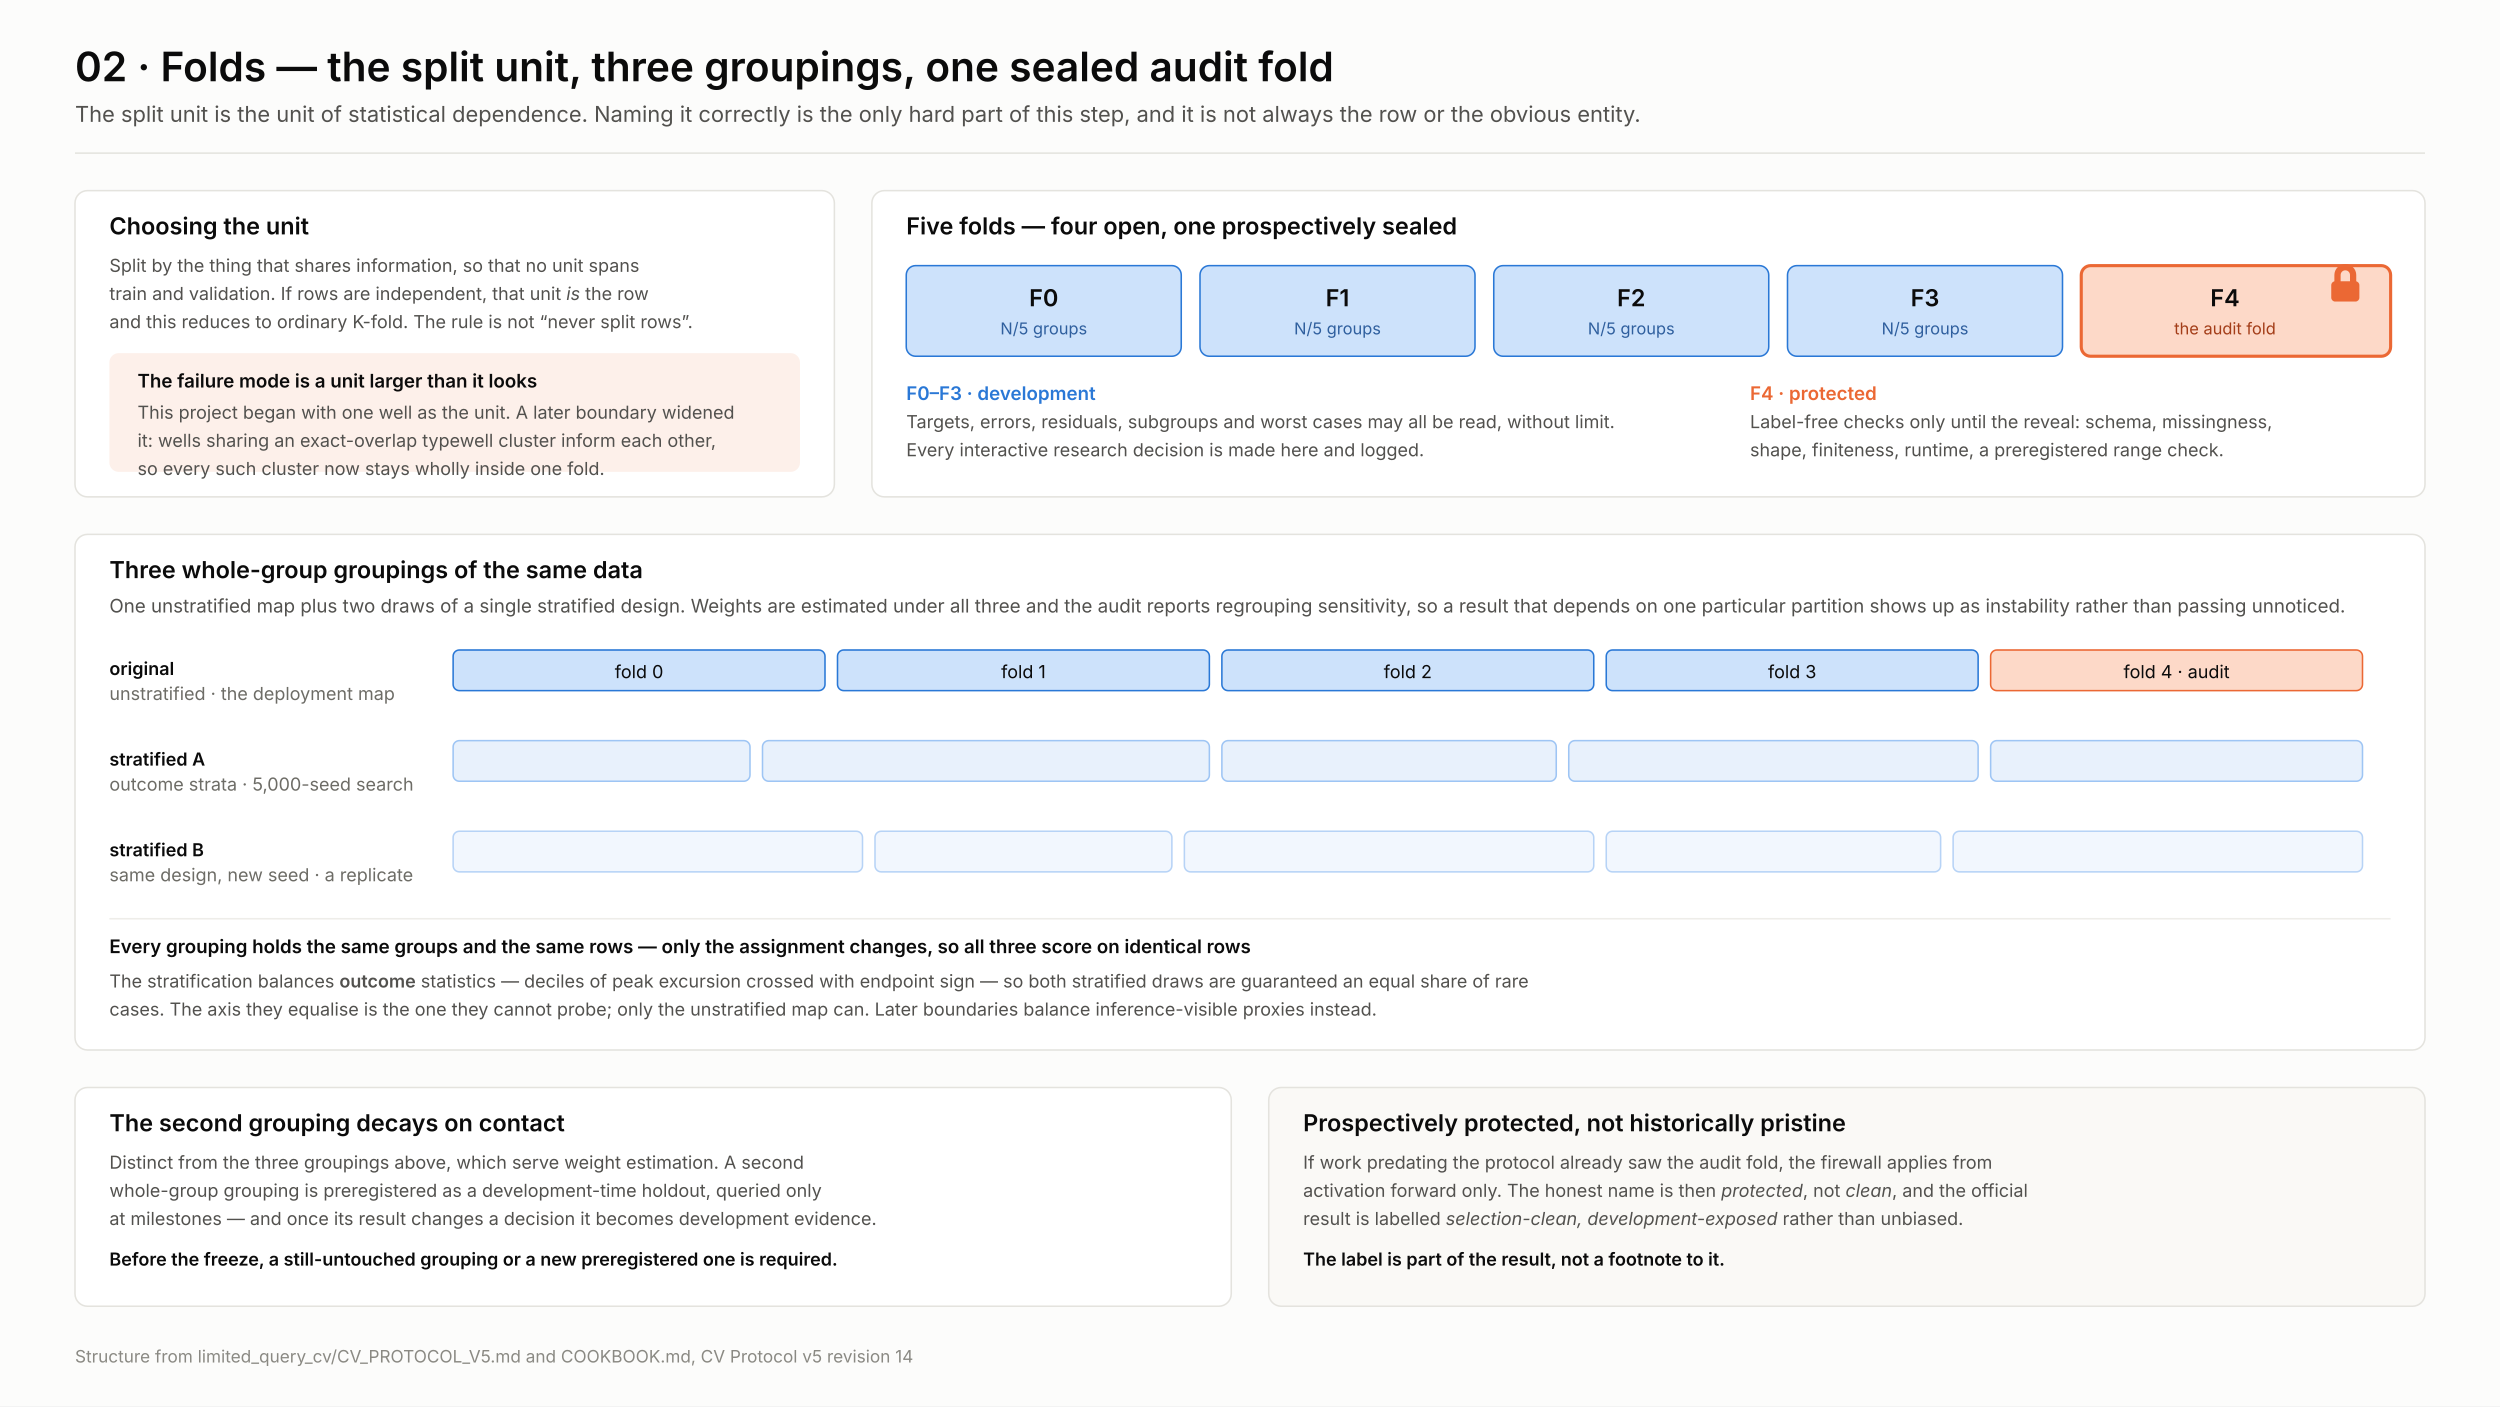
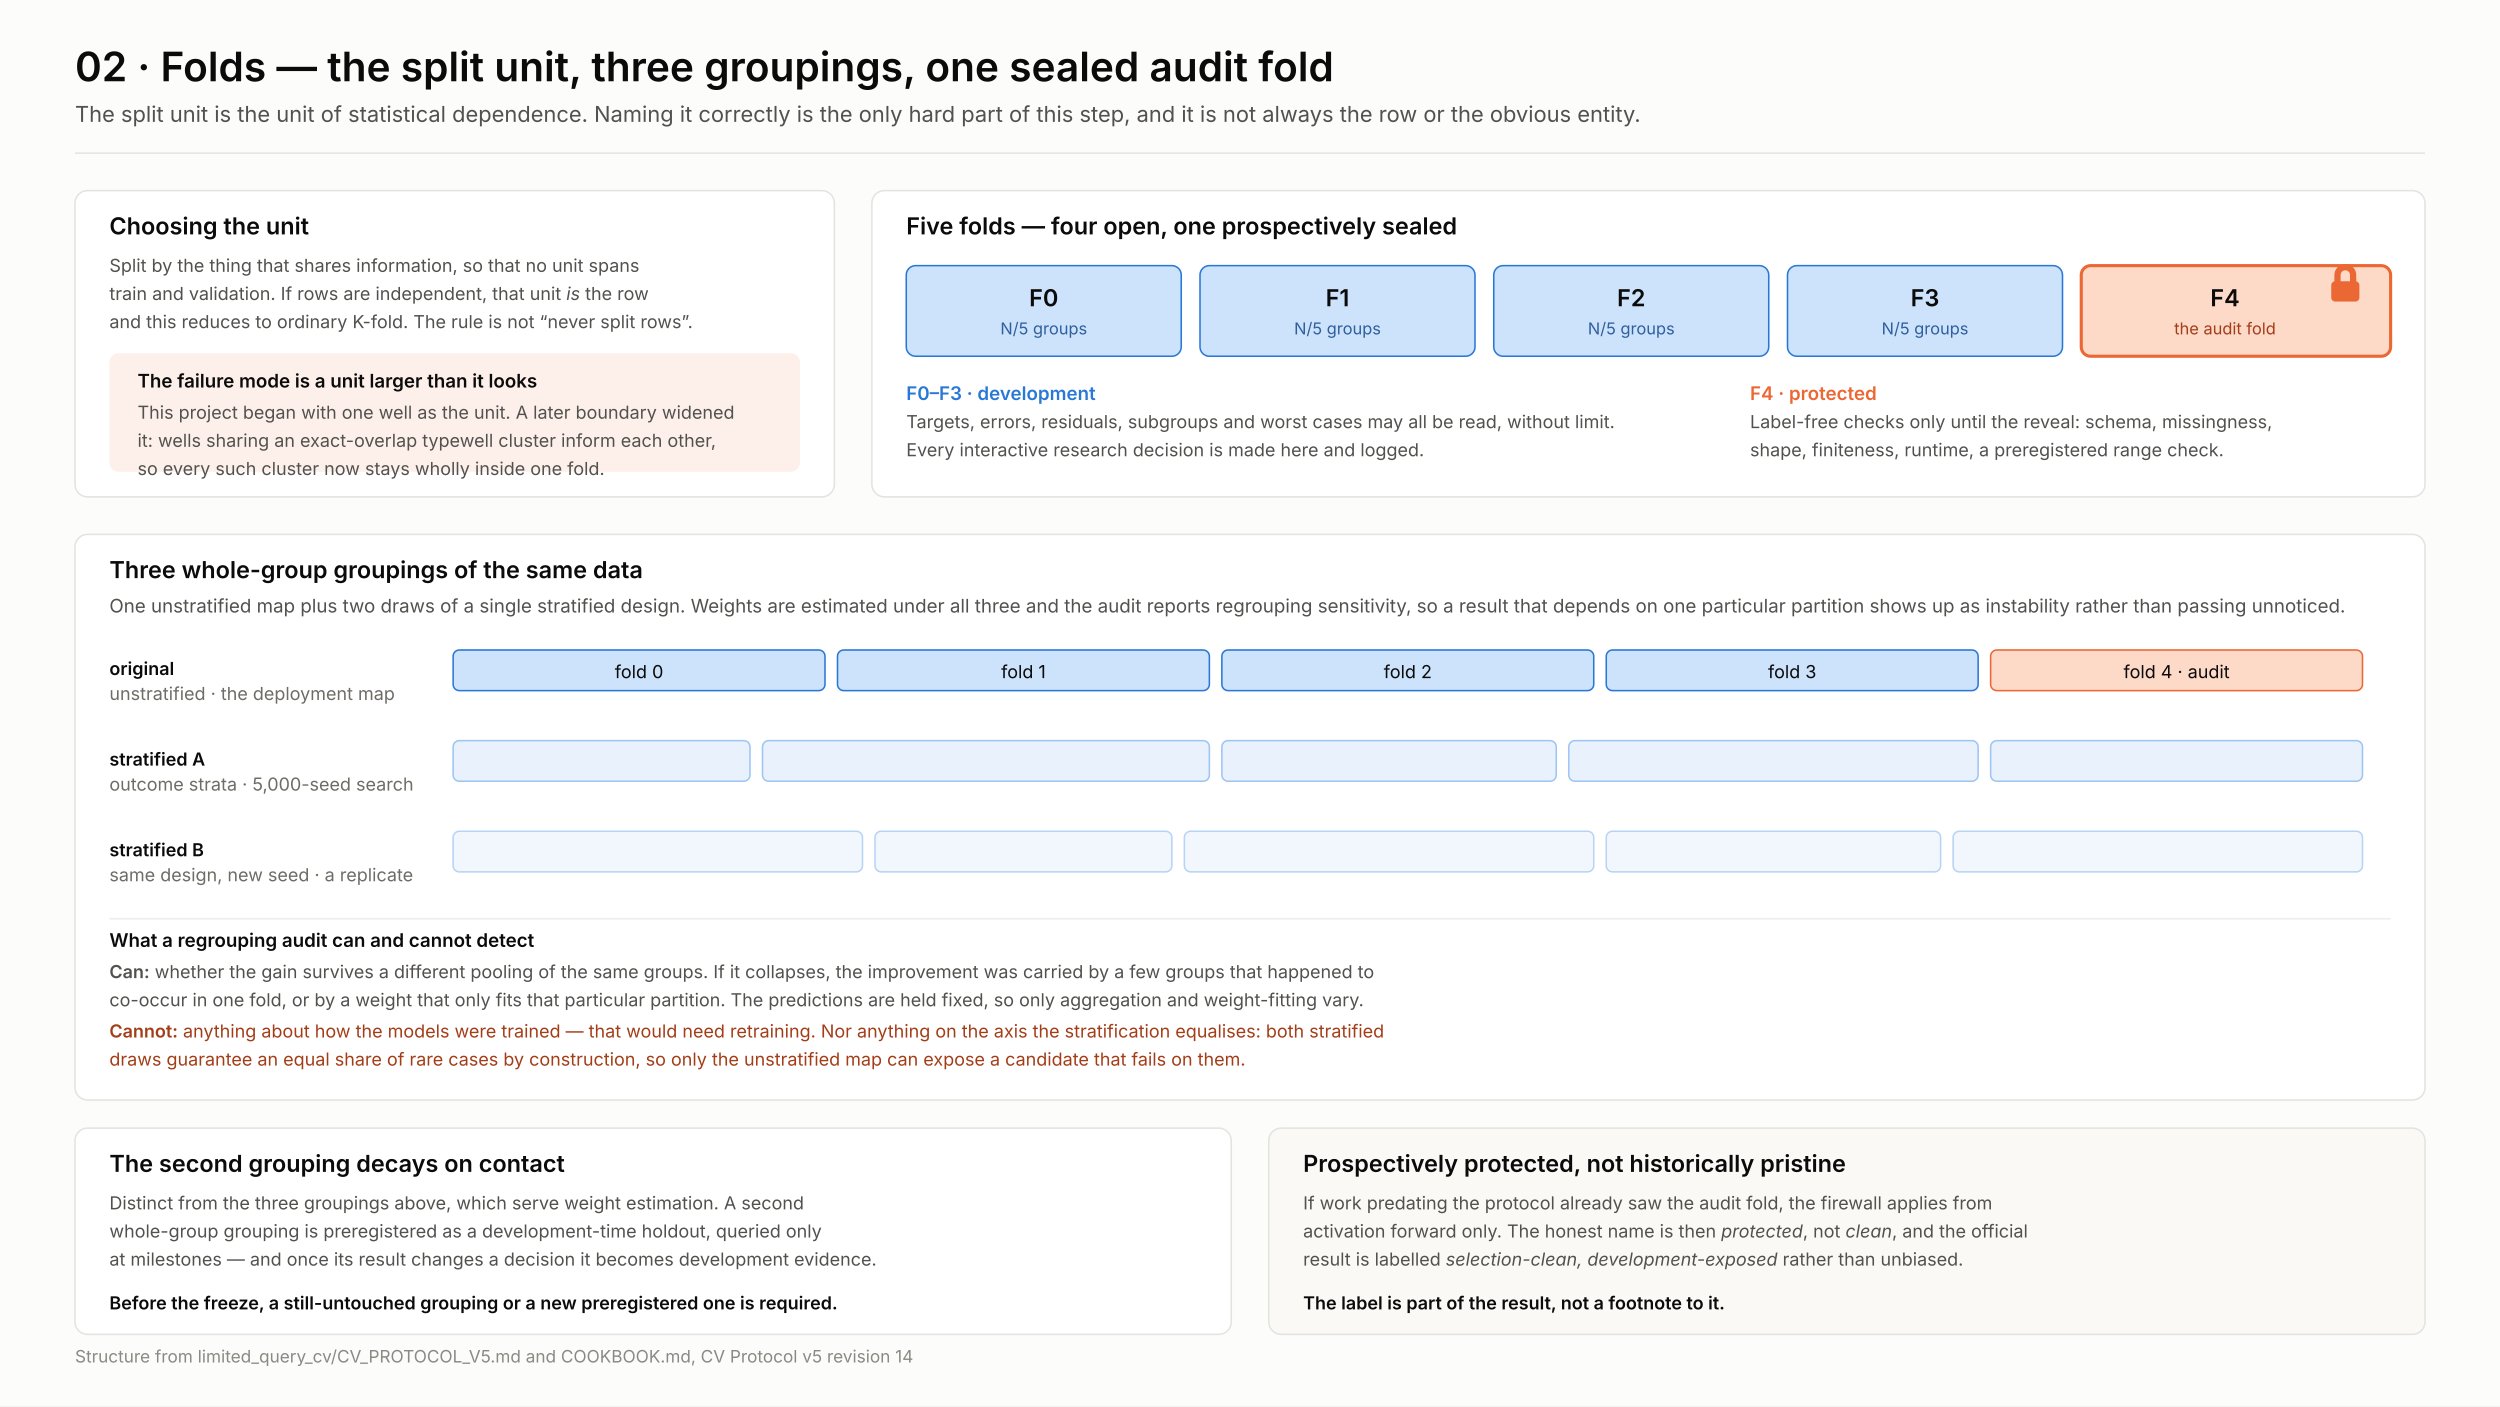
<svg xmlns="http://www.w3.org/2000/svg" viewBox="0 0 1600 900" width="1600" height="900" font-family="Inter, 'Helvetica Neue', Helvetica, Arial, sans-serif">
  <defs>
    <marker id="arrow" viewBox="0 0 10 10" refX="9" refY="5" markerWidth="7" markerHeight="7" orient="auto-start-reverse">
      <path d="M 0 1 L 9 5 L 0 9 z" fill="#8a8983" />
    </marker>
    <g id="cross">
      <path d="M 0.6 0.6 L 8.4 8.4 M 8.4 0.6 L 0.6 8.4" fill="none" stroke="#d03b3b" stroke-width="2" stroke-linecap="round" />
    </g>
    <g id="tick">
      <path d="M 0 4 L 3.4 7.4 L 9 0.6" fill="none" stroke="#1baf7a" stroke-width="2" stroke-linecap="round" stroke-linejoin="round" />
    </g>
  </defs>
  <rect width="1600" height="900" fill="#fcfcfb" />
  <text x="48" y="52" font-size="26" font-weight="600" fill="#0b0b0b">02 · Folds — the split unit, three groupings, one sealed audit fold</text>
  <text x="48" y="78" font-size="14" fill="#52514e">The split unit is the unit of statistical dependence. Naming it correctly is the only hard part of this step, and it is not always the row or the obvious entity.</text>
  <line x1="48" y1="98" x2="1552" y2="98" stroke="#e4e3de" />
  <rect x="48" y="122" width="486" height="196" rx="8" fill="#ffffff" stroke="#e4e3de" />
  <text x="70" y="150" font-size="15" font-weight="600" fill="#0b0b0b">Choosing the unit</text>
  <text x="70" y="174" font-size="11.5" fill="#52514e">Split by the thing that shares information, so that no unit spans</text>
  <text x="70" y="192" font-size="11.5" fill="#52514e">train and validation. If rows are independent, that unit <tspan font-style="italic">is</tspan> the row</text>
  <text x="70" y="210" font-size="11.5" fill="#52514e">and this reduces to ordinary K-fold. The rule is not “never split rows”.</text>
  <rect x="70" y="226" width="442" height="76" rx="6" fill="#fdf0ea" />
  <text x="88" y="248" font-size="12" font-weight="600" fill="#0b0b0b">The failure mode is a unit larger than it looks</text>
  <text x="88" y="268" font-size="11.5" fill="#52514e">This project began with one well as the unit. A later boundary widened</text>
  <text x="88" y="286" font-size="11.5" fill="#52514e">it: wells sharing an exact-overlap typewell cluster inform each other,</text>
  <text x="88" y="304" font-size="11.5" fill="#52514e">so every such cluster now stays wholly inside one fold.</text>
  <rect x="558" y="122" width="994" height="196" rx="8" fill="#ffffff" stroke="#e4e3de" />
  <text x="580" y="150" font-size="15" font-weight="600" fill="#0b0b0b">Five folds — four open, one prospectively sealed</text>
  <g>
    <rect x="580" y="170" width="176" height="58" rx="6" fill="#cde2fb" stroke="#2a78d6" />
    <text x="668" y="196" font-size="15" font-weight="600" fill="#0b0b0b" text-anchor="middle">F0</text>
    <text x="668" y="214" font-size="10.5" fill="#2f5f9e" text-anchor="middle">N/5 groups</text>
    <rect x="768" y="170" width="176" height="58" rx="6" fill="#cde2fb" stroke="#2a78d6" />
    <text x="856" y="196" font-size="15" font-weight="600" fill="#0b0b0b" text-anchor="middle">F1</text>
    <text x="856" y="214" font-size="10.5" fill="#2f5f9e" text-anchor="middle">N/5 groups</text>
    <rect x="956" y="170" width="176" height="58" rx="6" fill="#cde2fb" stroke="#2a78d6" />
    <text x="1044" y="196" font-size="15" font-weight="600" fill="#0b0b0b" text-anchor="middle">F2</text>
    <text x="1044" y="214" font-size="10.5" fill="#2f5f9e" text-anchor="middle">N/5 groups</text>
    <rect x="1144" y="170" width="176" height="58" rx="6" fill="#cde2fb" stroke="#2a78d6" />
    <text x="1232" y="196" font-size="15" font-weight="600" fill="#0b0b0b" text-anchor="middle">F3</text>
    <text x="1232" y="214" font-size="10.5" fill="#2f5f9e" text-anchor="middle">N/5 groups</text>
    <rect x="1332" y="170" width="198" height="58" rx="6" fill="#fdd9c8" stroke="#eb6834" stroke-width="2" />
    <text x="1424" y="196" font-size="15" font-weight="600" fill="#0b0b0b" text-anchor="middle">F4</text>
    <text x="1424" y="214" font-size="10.5" fill="#a33d18" text-anchor="middle">the audit fold</text>
    <path d="M 1494 176 a 7 7 0 0 1 14 0 v 5 h -4 v -5 a 3 3 0 0 0 -6 0 v 5 h -4 z" fill="#eb6834" />
    <rect x="1492" y="180" width="18" height="13" rx="2.5" fill="#eb6834" />
  </g>
  <text x="580" y="256" font-size="12" fill="#2a78d6" font-weight="600">F0–F3 · development</text>
  <text x="580" y="274" font-size="11.5" fill="#52514e">Targets, errors, residuals, subgroups and worst cases may all be read, without limit.</text>
  <text x="580" y="292" font-size="11.5" fill="#52514e">Every interactive research decision is made here and logged.</text>
  <text x="1120" y="256" font-size="12" fill="#eb6834" font-weight="600">F4 · protected</text>
  <text x="1120" y="274" font-size="11.5" fill="#52514e">Label-free checks only until the reveal: schema, missingness,</text>
  <text x="1120" y="292" font-size="11.5" fill="#52514e">shape, finiteness, runtime, a preregistered range check.</text>
-   <rect x="48" y="342" width="1504" height="330" rx="8" fill="#ffffff" stroke="#e4e3de" />
+   <rect x="48" y="342" width="1504" height="362" rx="8" fill="#ffffff" stroke="#e4e3de" />
  <text x="70" y="370" font-size="15" font-weight="600" fill="#0b0b0b">Three whole-group groupings of the same data</text>
  <text x="70" y="392" font-size="12" fill="#52514e">One unstratified map plus two draws of a single stratified design. Weights are estimated under all three and the audit reports regrouping sensitivity, so a result that depends on one particular partition shows up as instability rather than passing unnoticed.</text>
  <g font-size="11.5">
    <text x="70" y="432" font-weight="600" fill="#0b0b0b">original</text>
    <text x="70" y="448" fill="#6d6c66">unstratified · the deployment map</text>
    <rect x="290" y="416" width="238" height="26" rx="4" fill="#cde2fb" stroke="#2a78d6" />
    <text x="409" y="434" text-anchor="middle" fill="#0b0b0b">fold 0</text>
    <rect x="536" y="416" width="238" height="26" rx="4" fill="#cde2fb" stroke="#2a78d6" />
    <text x="655" y="434" text-anchor="middle" fill="#0b0b0b">fold 1</text>
    <rect x="782" y="416" width="238" height="26" rx="4" fill="#cde2fb" stroke="#2a78d6" />
    <text x="901" y="434" text-anchor="middle" fill="#0b0b0b">fold 2</text>
    <rect x="1028" y="416" width="238" height="26" rx="4" fill="#cde2fb" stroke="#2a78d6" />
    <text x="1147" y="434" text-anchor="middle" fill="#0b0b0b">fold 3</text>
    <rect x="1274" y="416" width="238" height="26" rx="4" fill="#fdd9c8" stroke="#eb6834" />
    <text x="1393" y="434" text-anchor="middle" fill="#0b0b0b">fold 4 · audit</text>
    <text x="70" y="490" font-weight="600" fill="#0b0b0b">stratified A</text>
    <text x="70" y="506" fill="#6d6c66">outcome strata · 5,000-seed search</text>
    <rect x="290" y="474" width="190" height="26" rx="4" fill="#e8f1fc" stroke="#9ec5f4" />
    <rect x="488" y="474" width="286" height="26" rx="4" fill="#e8f1fc" stroke="#9ec5f4" />
    <rect x="782" y="474" width="214" height="26" rx="4" fill="#e8f1fc" stroke="#9ec5f4" />
    <rect x="1004" y="474" width="262" height="26" rx="4" fill="#e8f1fc" stroke="#9ec5f4" />
    <rect x="1274" y="474" width="238" height="26" rx="4" fill="#e8f1fc" stroke="#9ec5f4" />
    <text x="70" y="548" font-weight="600" fill="#0b0b0b">stratified B</text>
    <text x="70" y="564" fill="#6d6c66">same design, new seed · a replicate</text>
    <rect x="290" y="532" width="262" height="26" rx="4" fill="#f2f7fe" stroke="#b7d3f6" />
    <rect x="560" y="532" width="190" height="26" rx="4" fill="#f2f7fe" stroke="#b7d3f6" />
    <rect x="758" y="532" width="262" height="26" rx="4" fill="#f2f7fe" stroke="#b7d3f6" />
    <rect x="1028" y="532" width="214" height="26" rx="4" fill="#f2f7fe" stroke="#b7d3f6" />
    <rect x="1250" y="532" width="262" height="26" rx="4" fill="#f2f7fe" stroke="#b7d3f6" />
  </g>
  <text x="1520" y="490" font-size="10.5" fill="#8a8983" text-anchor="end"> </text>
  <line x1="70" y1="588" x2="1530" y2="588" stroke="#eeede9" />
-   <text x="70" y="610" font-size="12" font-weight="600" fill="#0b0b0b">Every grouping holds the same groups and the same rows — only the assignment changes, so all three score on identical rows</text>
-   <text x="70" y="632" font-size="11.5" fill="#52514e">The stratification balances <tspan font-weight="600">outcome</tspan> statistics — deciles of peak excursion crossed with endpoint sign — so both stratified draws are guaranteed an equal share of rare</text>
-   <text x="70" y="650" font-size="11.5" fill="#52514e">cases. The axis they equalise is the one they cannot probe; only the unstratified map can. Later boundaries balance inference-visible proxies instead.</text>
-   <rect x="48" y="696" width="740" height="140" rx="8" fill="#ffffff" stroke="#e4e3de" />
-   <text x="70" y="724" font-size="15" font-weight="600" fill="#0b0b0b">The second grouping decays on contact</text>
-   <text x="70" y="748" font-size="11.5" fill="#52514e">Distinct from the three groupings above, which serve weight estimation. A second</text>
-   <text x="70" y="766" font-size="11.5" fill="#52514e">whole-group grouping is preregistered as a development-time holdout, queried only</text>
-   <text x="70" y="784" font-size="11.5" fill="#52514e">at milestones — and once its result changes a decision it becomes development evidence.</text>
-   <text x="70" y="810" font-size="11.5" font-weight="600" fill="#0b0b0b">Before the freeze, a still-untouched grouping or a new preregistered one is required.</text>
-   <rect x="812" y="696" width="740" height="140" rx="8" fill="#faf9f6" stroke="#e4e3de" />
-   <text x="834" y="724" font-size="15" font-weight="600" fill="#0b0b0b">Prospectively protected, not historically pristine</text>
-   <text x="834" y="748" font-size="11.5" fill="#52514e">If work predating the protocol already saw the audit fold, the firewall applies from</text>
-   <text x="834" y="766" font-size="11.5" fill="#52514e">activation forward only. The honest name is then <tspan font-style="italic">protected</tspan>, not <tspan font-style="italic">clean</tspan>, and the official</text>
-   <text x="834" y="784" font-size="11.5" fill="#52514e">result is labelled <tspan font-style="italic">selection-clean, development-exposed</tspan> rather than unbiased.</text>
-   <text x="834" y="810" font-size="11.5" font-weight="600" fill="#0b0b0b">The label is part of the result, not a footnote to it.</text>
+   <text x="70" y="606" font-size="12" font-weight="600" fill="#0b0b0b">What a regrouping audit can and cannot detect</text>
+   <text x="70" y="626" font-size="11.5" fill="#52514e">
+     <tspan font-weight="600">Can:</tspan> whether the gain survives a different pooling of the same groups. If it collapses, the improvement was carried by a few groups that happened to</text>
+   <text x="70" y="644" font-size="11.5" fill="#52514e">co-occur in one fold, or by a weight that only fits that particular partition. The predictions are held fixed, so only aggregation and weight-fitting vary.</text>
+   <text x="70" y="664" font-size="11.5" fill="#a33d18">
+     <tspan font-weight="600">Cannot:</tspan> anything about how the models were trained — that would need retraining. Nor anything on the axis the stratification equalises: both stratified</text>
+   <text x="70" y="682" font-size="11.5" fill="#a33d18">draws guarantee an equal share of rare cases by construction, so only the unstratified map can expose a candidate that fails on them.</text>
+   <rect x="48" y="722" width="740" height="132" rx="8" fill="#ffffff" stroke="#e4e3de" />
+   <text x="70" y="750" font-size="15" font-weight="600" fill="#0b0b0b">The second grouping decays on contact</text>
+   <text x="70" y="774" font-size="11.5" fill="#52514e">Distinct from the three groupings above, which serve weight estimation. A second</text>
+   <text x="70" y="792" font-size="11.5" fill="#52514e">whole-group grouping is preregistered as a development-time holdout, queried only</text>
+   <text x="70" y="810" font-size="11.5" fill="#52514e">at milestones — and once its result changes a decision it becomes development evidence.</text>
+   <text x="70" y="838" font-size="11.5" font-weight="600" fill="#0b0b0b">Before the freeze, a still-untouched grouping or a new preregistered one is required.</text>
+   <rect x="812" y="722" width="740" height="132" rx="8" fill="#faf9f6" stroke="#e4e3de" />
+   <text x="834" y="750" font-size="15" font-weight="600" fill="#0b0b0b">Prospectively protected, not historically pristine</text>
+   <text x="834" y="774" font-size="11.5" fill="#52514e">If work predating the protocol already saw the audit fold, the firewall applies from</text>
+   <text x="834" y="792" font-size="11.5" fill="#52514e">activation forward only. The honest name is then <tspan font-style="italic">protected</tspan>, not <tspan font-style="italic">clean</tspan>, and the official</text>
+   <text x="834" y="810" font-size="11.5" fill="#52514e">result is labelled <tspan font-style="italic">selection-clean, development-exposed</tspan> rather than unbiased.</text>
+   <text x="834" y="838" font-size="11.5" font-weight="600" fill="#0b0b0b">The label is part of the result, not a footnote to it.</text>
  <text x="48" y="872" font-size="11" fill="#8a8983">Structure from limited_query_cv/CV_PROTOCOL_V5.md and COOKBOOK.md, CV Protocol v5 revision 14</text>
</svg>
